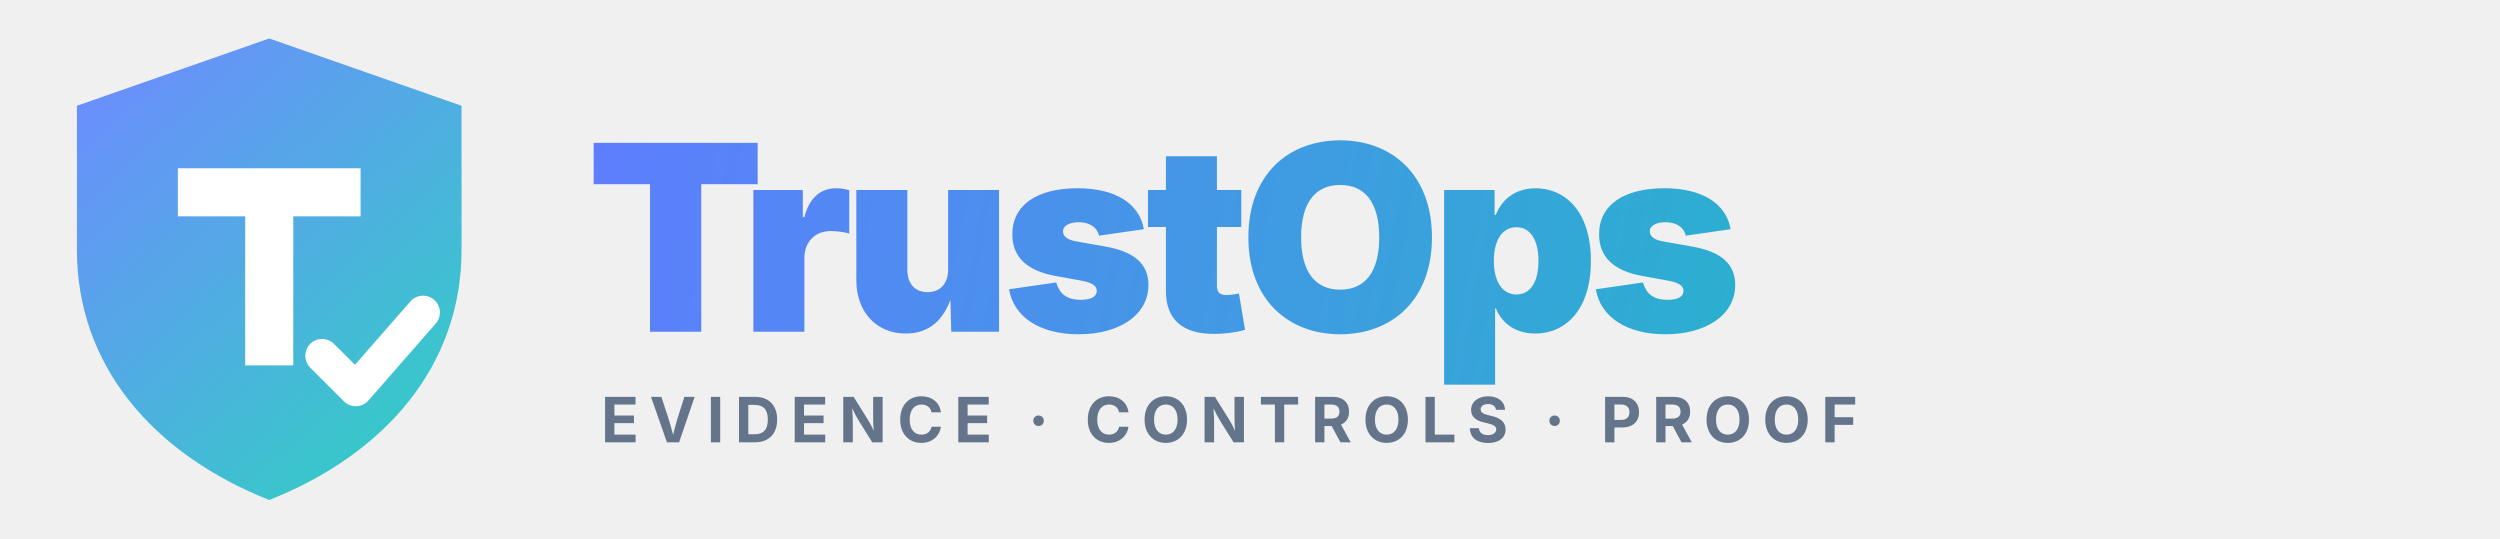
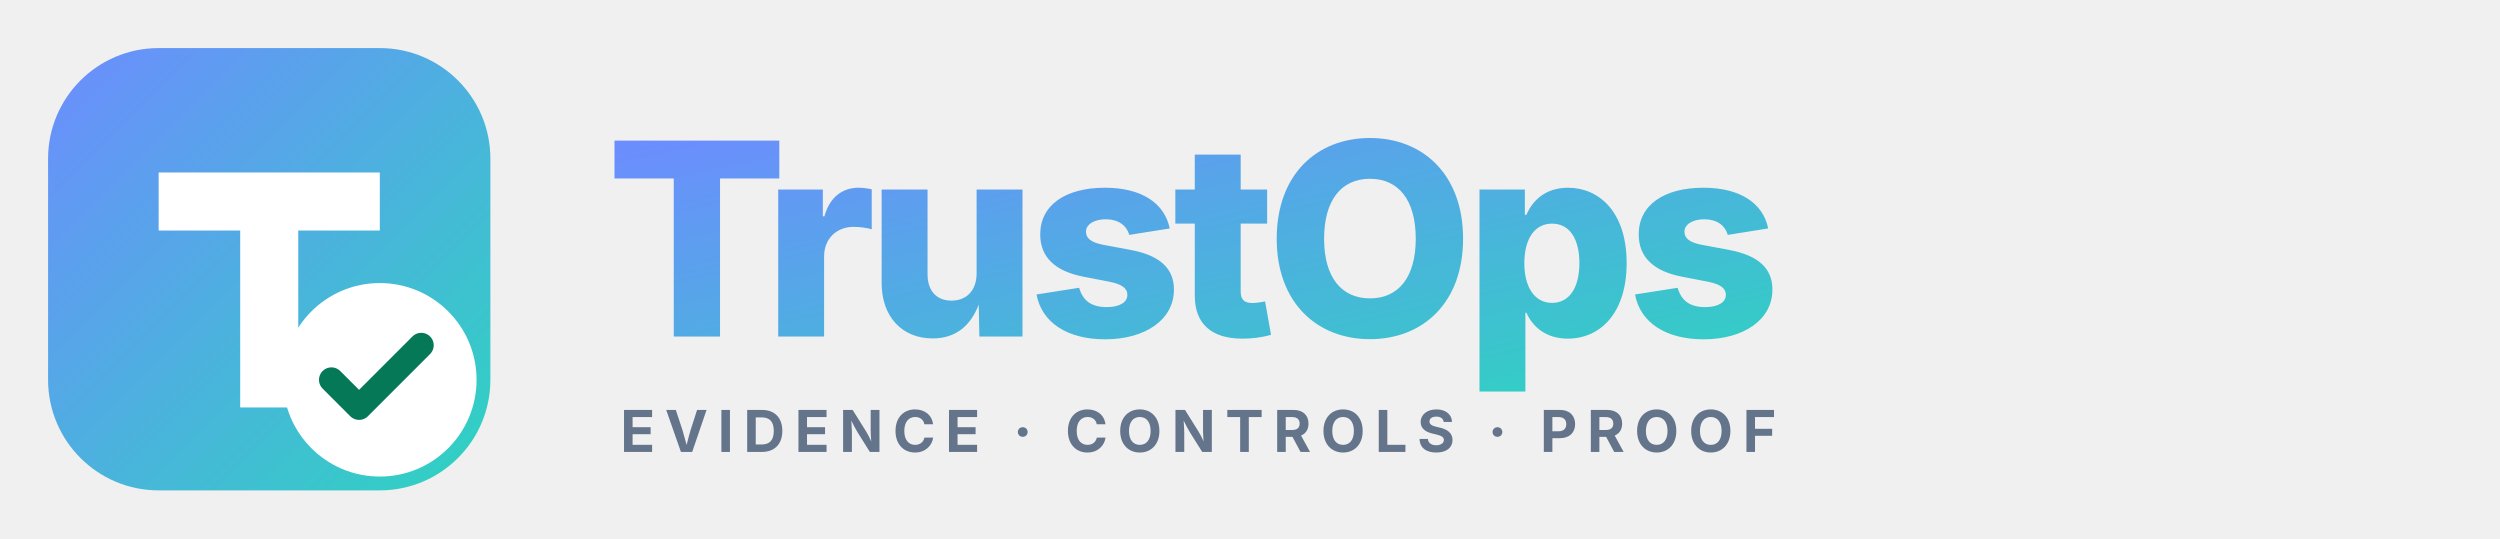
<svg xmlns="http://www.w3.org/2000/svg" width="520" height="112" viewBox="0 0 520 112" role="img" aria-labelledby="title desc">
  <defs>
-     <linearGradient id="mark" x1="8" y1="8" x2="88" y2="96" gradientUnits="userSpaceOnUse">
+     <linearGradient id="brand" x1="0" y1="0" x2="1" y2="1">
      <stop stop-color="#6d8cff" />
      <stop offset="1" stop-color="#2dd4bf" />
    </linearGradient>
-     <linearGradient id="word" x1="118" y1="28" x2="402" y2="78" gradientUnits="userSpaceOnUse">
-       <stop stop-color="#5f7cff" />
-       <stop offset="1" stop-color="#22b8c7" />
-     </linearGradient>
+     <symbol id="mark" viewBox="0 0 48 48">
+       <rect width="48" height="48" rx="12" fill="url(#brand)" />
+       <path d="M12 13.5h24v6.3h-8.85V39h-6.3V19.8H12v-6.3Z" fill="#fff" />
+       <circle cx="36" cy="36" r="10.5" fill="#fff" />
+       <path d="m30.75 36 3 3 6.75-6.75" fill="none" stroke="#047857" stroke-width="2.7" stroke-linecap="round" stroke-linejoin="round" />
+     </symbol>
  </defs>
-   <g transform="translate(8 8)">
-     <path d="M48 0 88 14v30c0 24-15.8 42.4-40 52C23.8 86.4 8 68 8 44V14L48 0Z" fill="url(#mark)" />
-     <path d="M29 27h38v10H53v31H43V37H29V27Z" fill="#fff" />
-     <path d="m59 66 7 7 14-16" fill="none" stroke="#fff" stroke-width="7" stroke-linecap="round" stroke-linejoin="round" />
-   </g>
  <g font-family="Inter, ui-sans-serif, system-ui, -apple-system, BlinkMacSystemFont, 'Segoe UI', sans-serif">
-     <text x="122" y="69" font-size="54" font-weight="850" letter-spacing="-2" fill="url(#word)">TrustOps</text>
-     <text x="125" y="92" font-size="13" font-weight="700" letter-spacing="2.2" fill="#64748b">EVIDENCE · CONTROLS · PROOF</text>
+     <use x="10" y="10" width="92" height="92" href="#mark" />
+     <text x="126" y="70" font-size="56" font-weight="840" letter-spacing="-2" fill="url(#brand)">TrustOps</text>
+     <text x="129" y="94" font-size="12" font-weight="720" letter-spacing="2" fill="#64748b">EVIDENCE · CONTROLS · PROOF</text>
  </g>
</svg>
